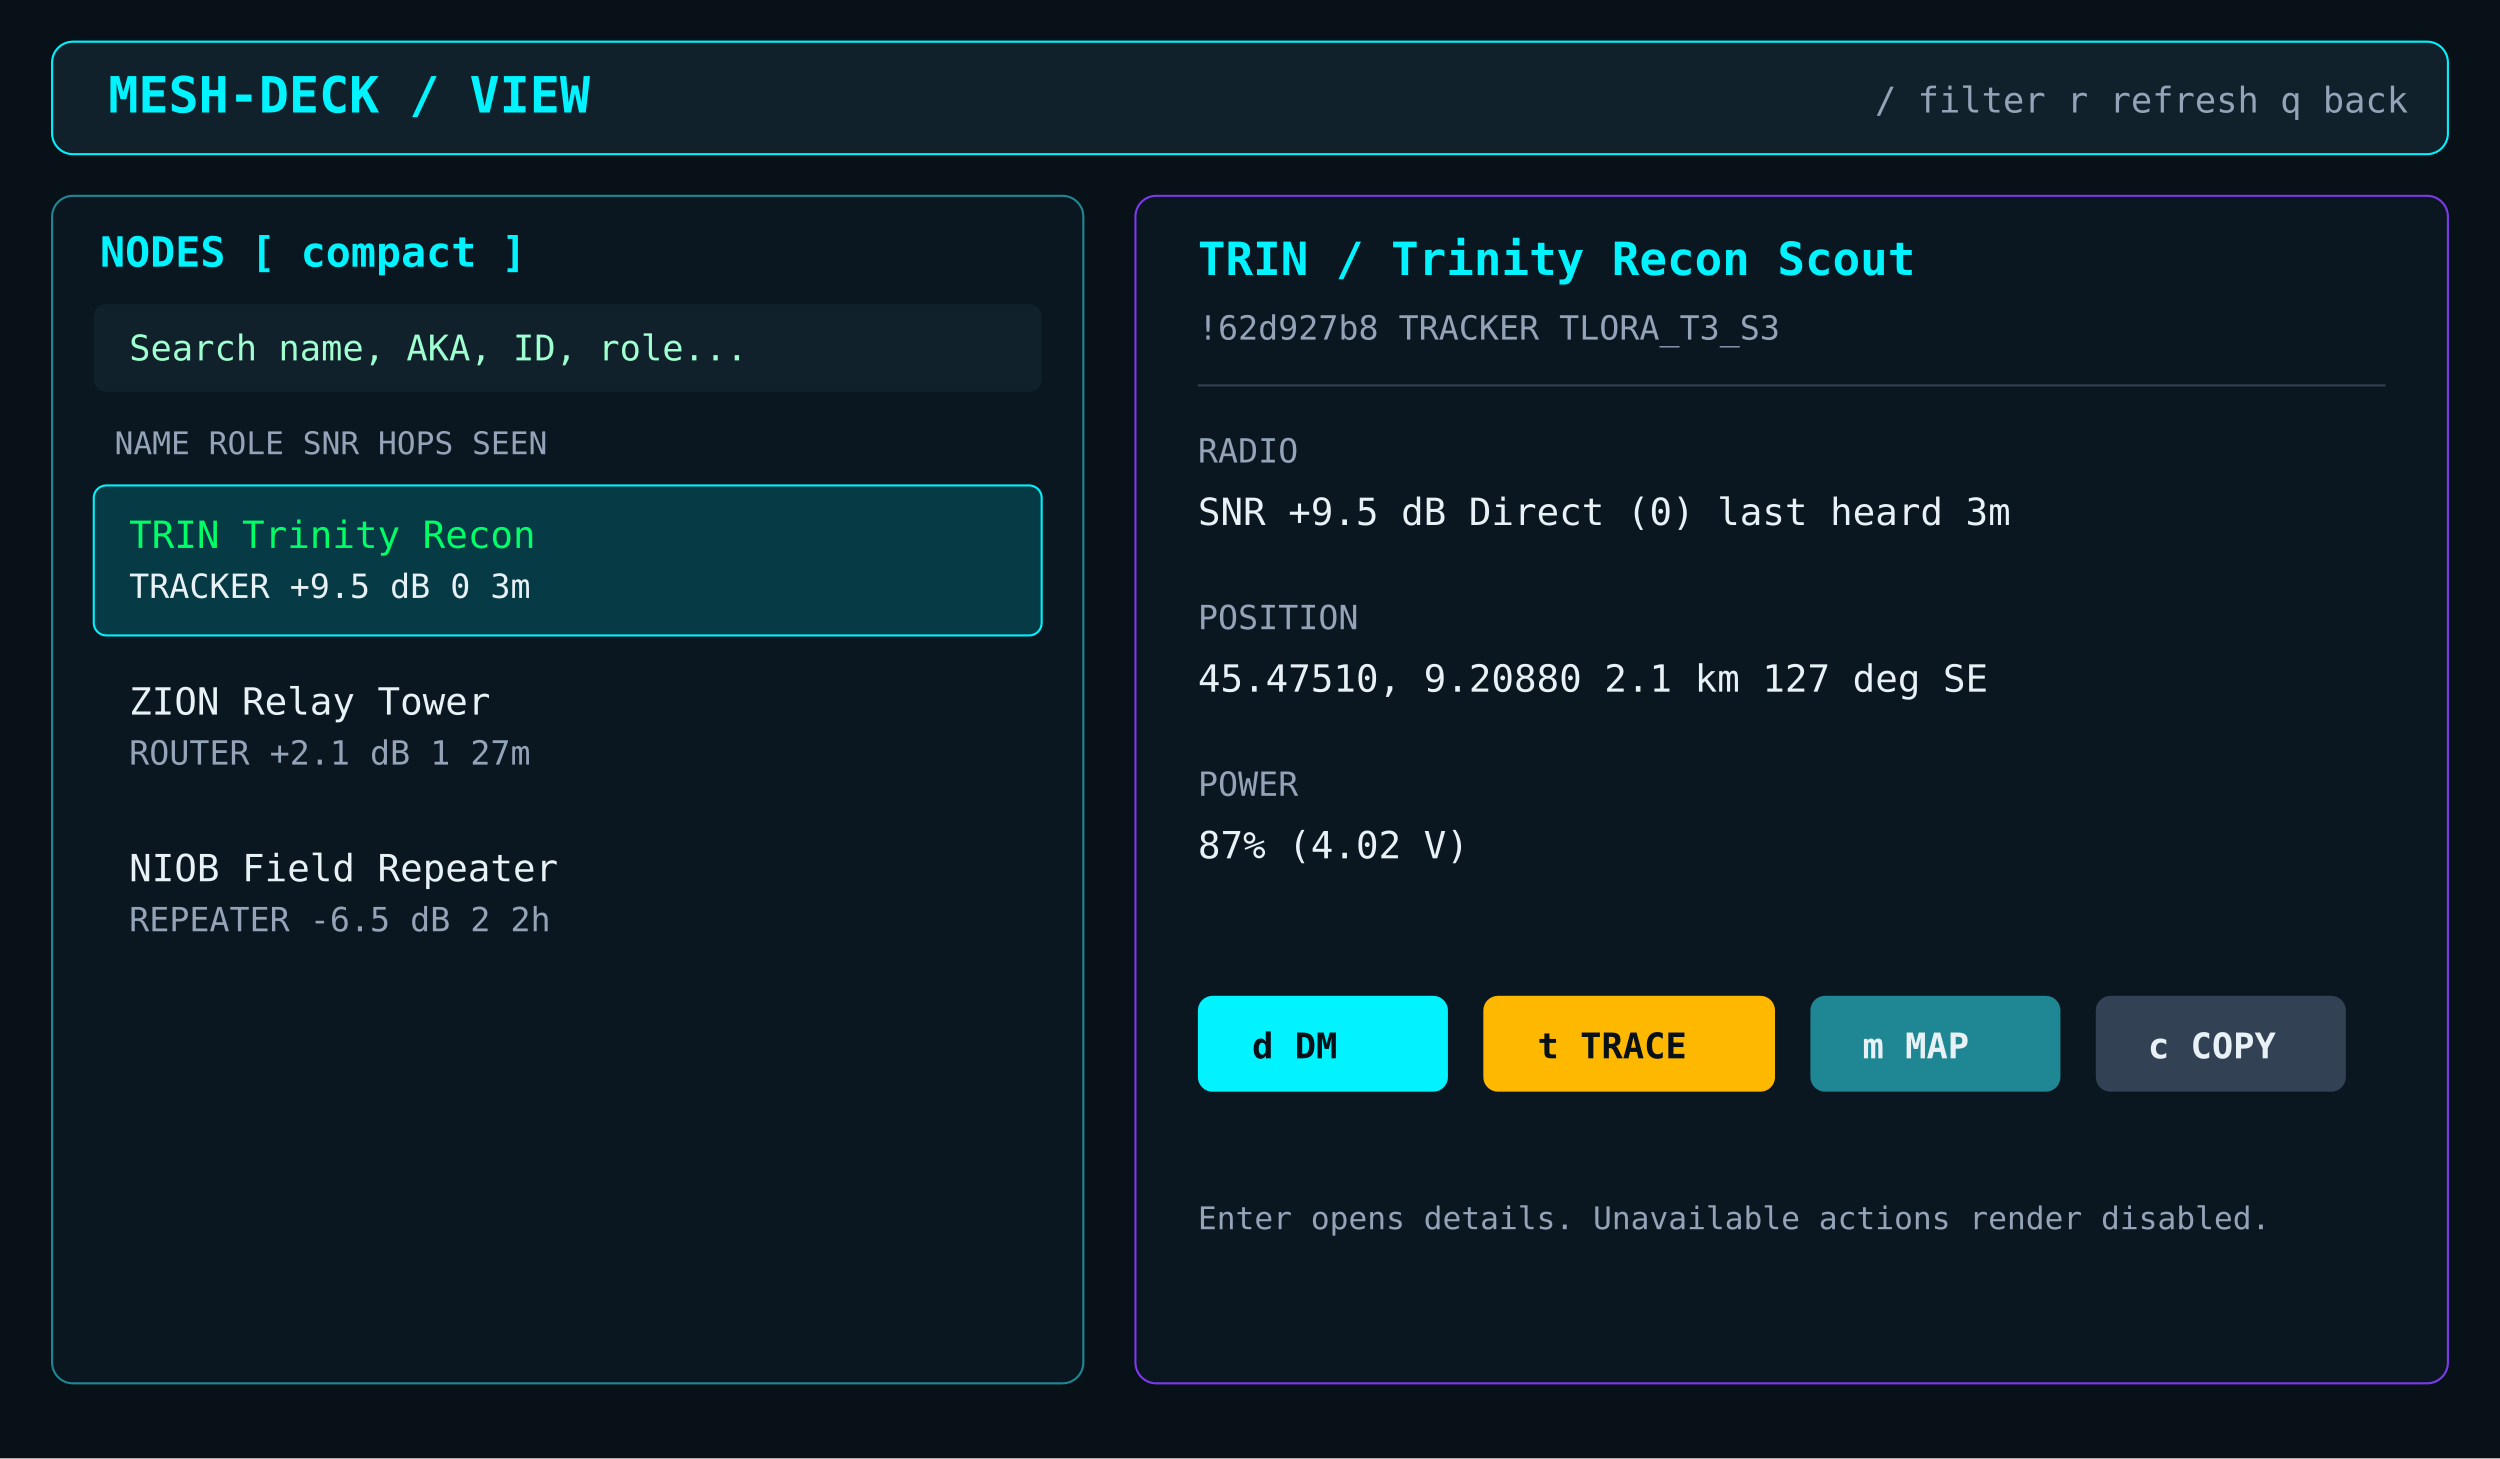
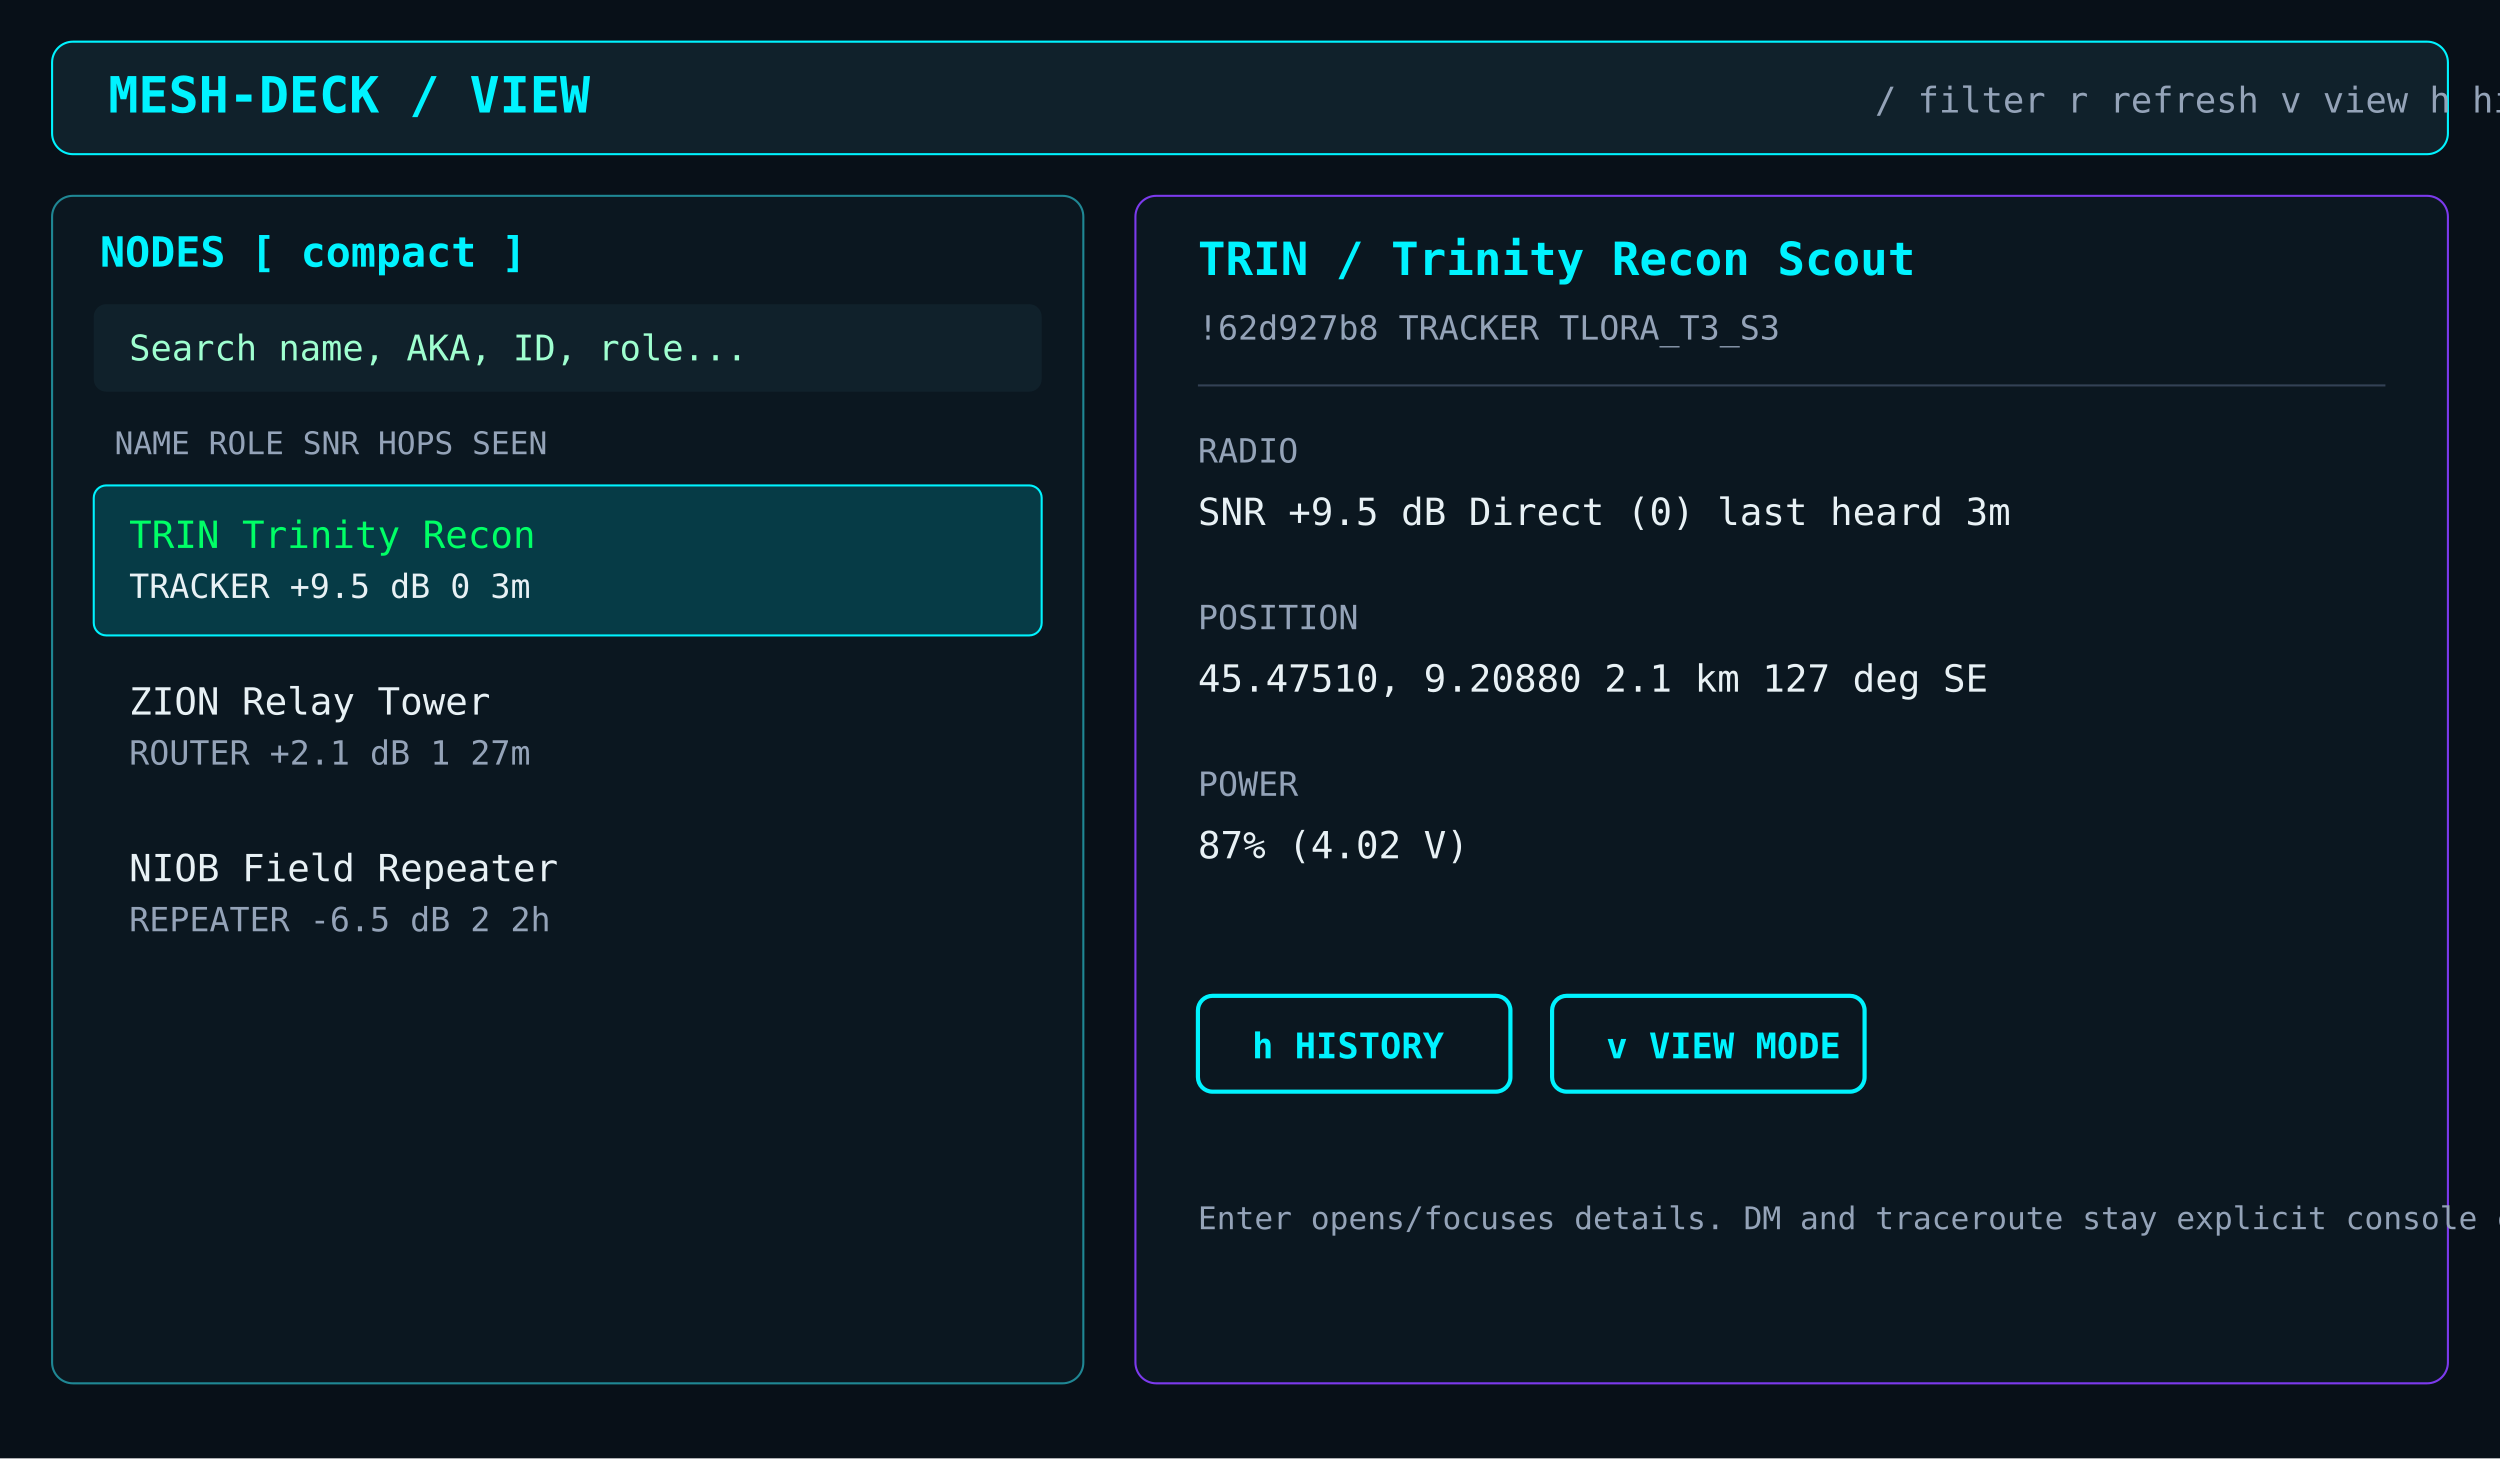
<svg xmlns="http://www.w3.org/2000/svg" width="1200" height="700" viewBox="0 0 1200 700" role="img" aria-labelledby="title desc">
  <rect width="1200" height="700" fill="#081018" />
  <rect x="25" y="20" width="1150" height="54" rx="10" fill="#10212b" stroke="#00f3ff" />
  <text x="52" y="54" fill="#00f3ff" font-family="monospace" font-size="24" font-weight="bold">MESH-DECK / VIEW</text>
-   <text x="900" y="54" fill="#94a3b8" font-family="monospace" font-size="17">/ filter   r refresh   q back</text>
+   <text x="900" y="54" fill="#94a3b8" font-family="monospace" font-size="17">/ filter   r refresh   v view   h history   q close</text>
  <rect x="25" y="94" width="495" height="570" rx="10" fill="#0b1720" stroke="#1f8794" />
  <text x="48" y="128" fill="#00f3ff" font-family="monospace" font-size="20" font-weight="bold">NODES  [ compact ]</text>
  <rect x="45" y="146" width="455" height="42" rx="6" fill="#10212b" />
  <text x="62" y="173" fill="#9fffd0" font-family="monospace" font-size="17">Search name, AKA, ID, role...</text>
  <text x="55" y="218" fill="#94a3b8" font-family="monospace" font-size="15">NAME             ROLE       SNR    HOPS  SEEN</text>
  <rect x="45" y="233" width="455" height="72" rx="6" fill="#063b46" stroke="#00f3ff" />
  <text x="62" y="263" fill="#00ff66" font-family="monospace" font-size="18">TRIN  Trinity Recon</text>
  <text x="62" y="287" fill="#e8f1f5" font-family="monospace" font-size="16">TRACKER    +9.5 dB    0     3m</text>
  <text x="62" y="343" fill="#e8f1f5" font-family="monospace" font-size="18">ZION  Relay Tower</text>
  <text x="62" y="367" fill="#94a3b8" font-family="monospace" font-size="16">ROUTER     +2.1 dB    1     27m</text>
  <text x="62" y="423" fill="#e8f1f5" font-family="monospace" font-size="18">NIOB  Field Repeater</text>
  <text x="62" y="447" fill="#94a3b8" font-family="monospace" font-size="16">REPEATER   -6.5 dB    2     2h</text>
  <rect x="545" y="94" width="630" height="570" rx="10" fill="#0b1720" stroke="#7c3aed" />
  <text x="575" y="132" fill="#00f3ff" font-family="monospace" font-size="22" font-weight="bold">TRIN / Trinity Recon Scout</text>
  <text x="575" y="163" fill="#94a3b8" font-family="monospace" font-size="16">!62d927b8   TRACKER   TLORA_T3_S3</text>
  <line x1="575" y1="185" x2="1145" y2="185" stroke="#334155" />
  <text x="575" y="222" fill="#94a3b8" font-family="monospace" font-size="16">RADIO</text>
  <text x="575" y="252" fill="#e8f1f5" font-family="monospace" font-size="18">SNR +9.5 dB     Direct (0)     last heard 3m</text>
  <text x="575" y="302" fill="#94a3b8" font-family="monospace" font-size="16">POSITION</text>
  <text x="575" y="332" fill="#e8f1f5" font-family="monospace" font-size="18">45.47510, 9.20880     2.1 km     127 deg SE</text>
  <text x="575" y="382" fill="#94a3b8" font-family="monospace" font-size="16">POWER</text>
  <text x="575" y="412" fill="#e8f1f5" font-family="monospace" font-size="18">87% (4.02 V)</text>
-   <rect x="575" y="478" width="120" height="46" rx="7" fill="#00f3ff" />
-   <text x="601" y="508" fill="#081018" font-family="monospace" font-size="17" font-weight="bold">d DM</text>
-   <rect x="712" y="478" width="140" height="46" rx="7" fill="#ffb800" />
-   <text x="738" y="508" fill="#081018" font-family="monospace" font-size="17" font-weight="bold">t TRACE</text>
-   <rect x="869" y="478" width="120" height="46" rx="7" fill="#1f8794" />
-   <text x="894" y="508" fill="#e8f1f5" font-family="monospace" font-size="17" font-weight="bold">m MAP</text>
-   <rect x="1006" y="478" width="120" height="46" rx="7" fill="#334155" />
-   <text x="1031" y="508" fill="#e8f1f5" font-family="monospace" font-size="17" font-weight="bold">c COPY</text>
-   <text x="575" y="590" fill="#94a3b8" font-family="monospace" font-size="15">Enter opens details. Unavailable actions render disabled.</text>
+   <rect x="575" y="478" width="150" height="46" rx="7" fill="#0b1720" stroke="#00f3ff" stroke-width="2" />
+   <text x="601" y="508" fill="#00f3ff" font-family="monospace" font-size="17" font-weight="bold">h HISTORY</text>
+   <rect x="745" y="478" width="150" height="46" rx="7" fill="#0b1720" stroke="#00f3ff" stroke-width="2" />
+   <text x="771" y="508" fill="#00f3ff" font-family="monospace" font-size="17" font-weight="bold">v VIEW MODE</text>
+   <text x="575" y="590" fill="#94a3b8" font-family="monospace" font-size="15">Enter opens/focuses details. DM and traceroute stay explicit console commands, not row buttons.</text>
</svg>
